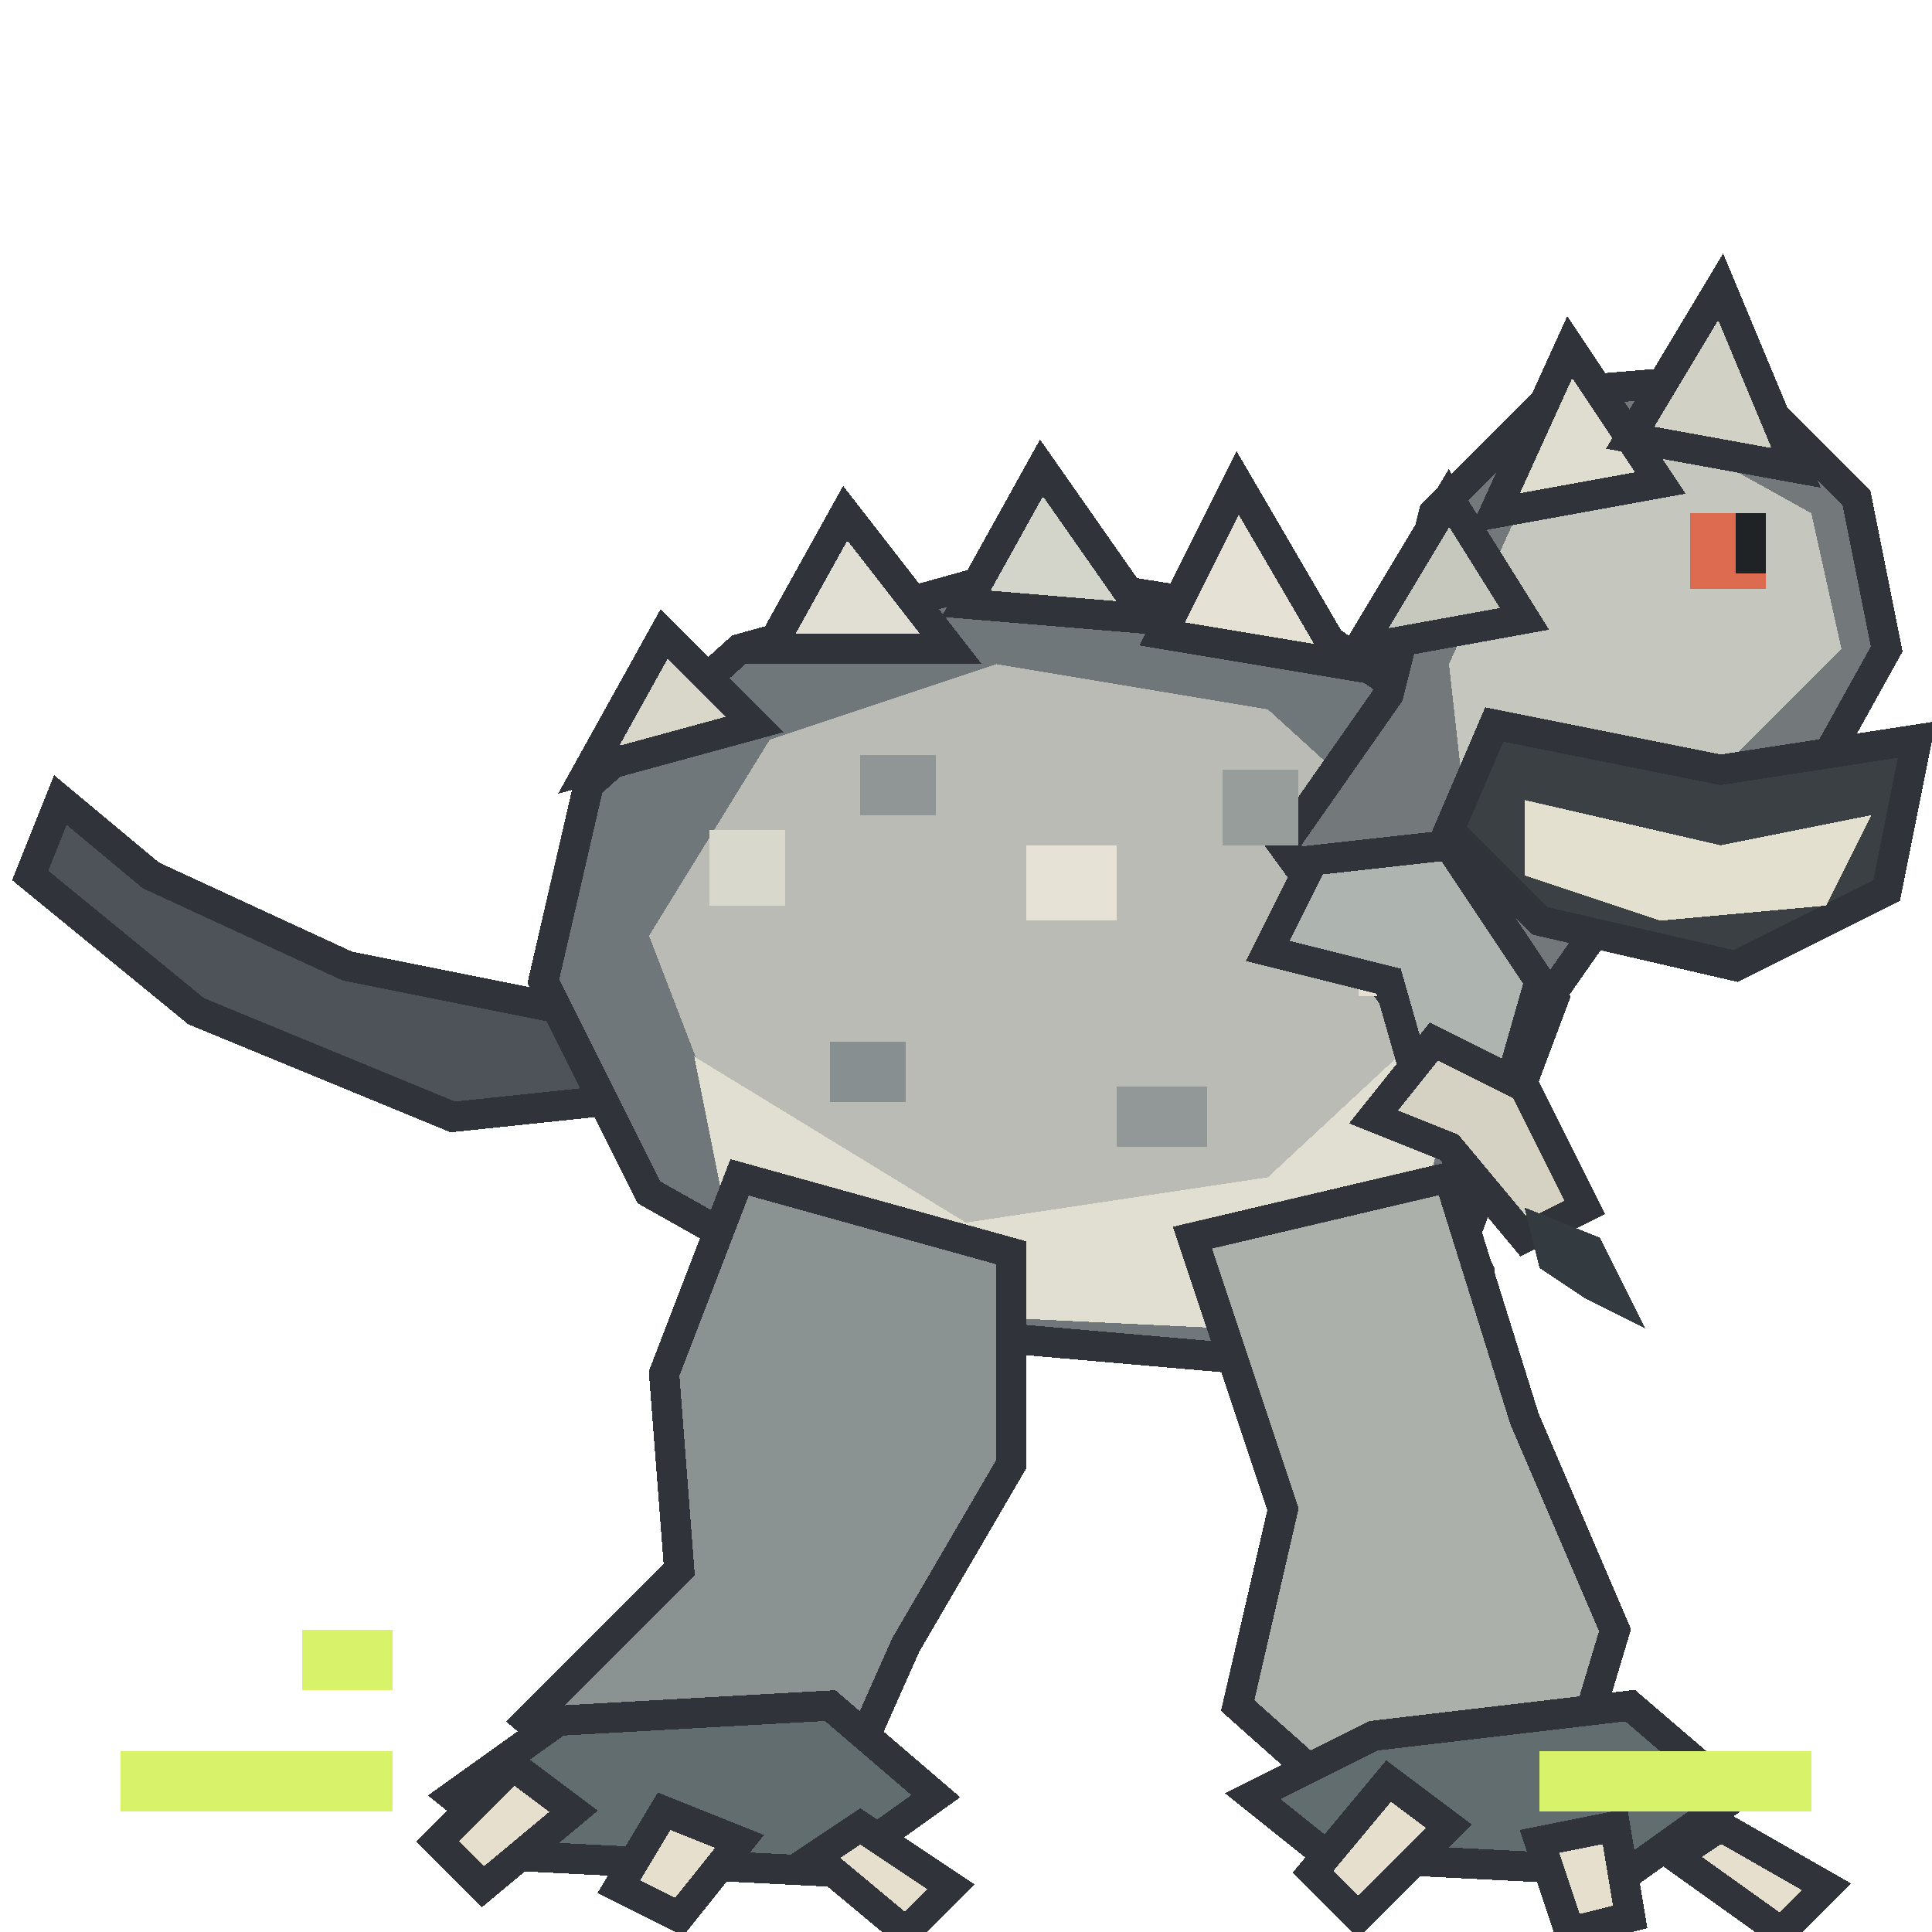
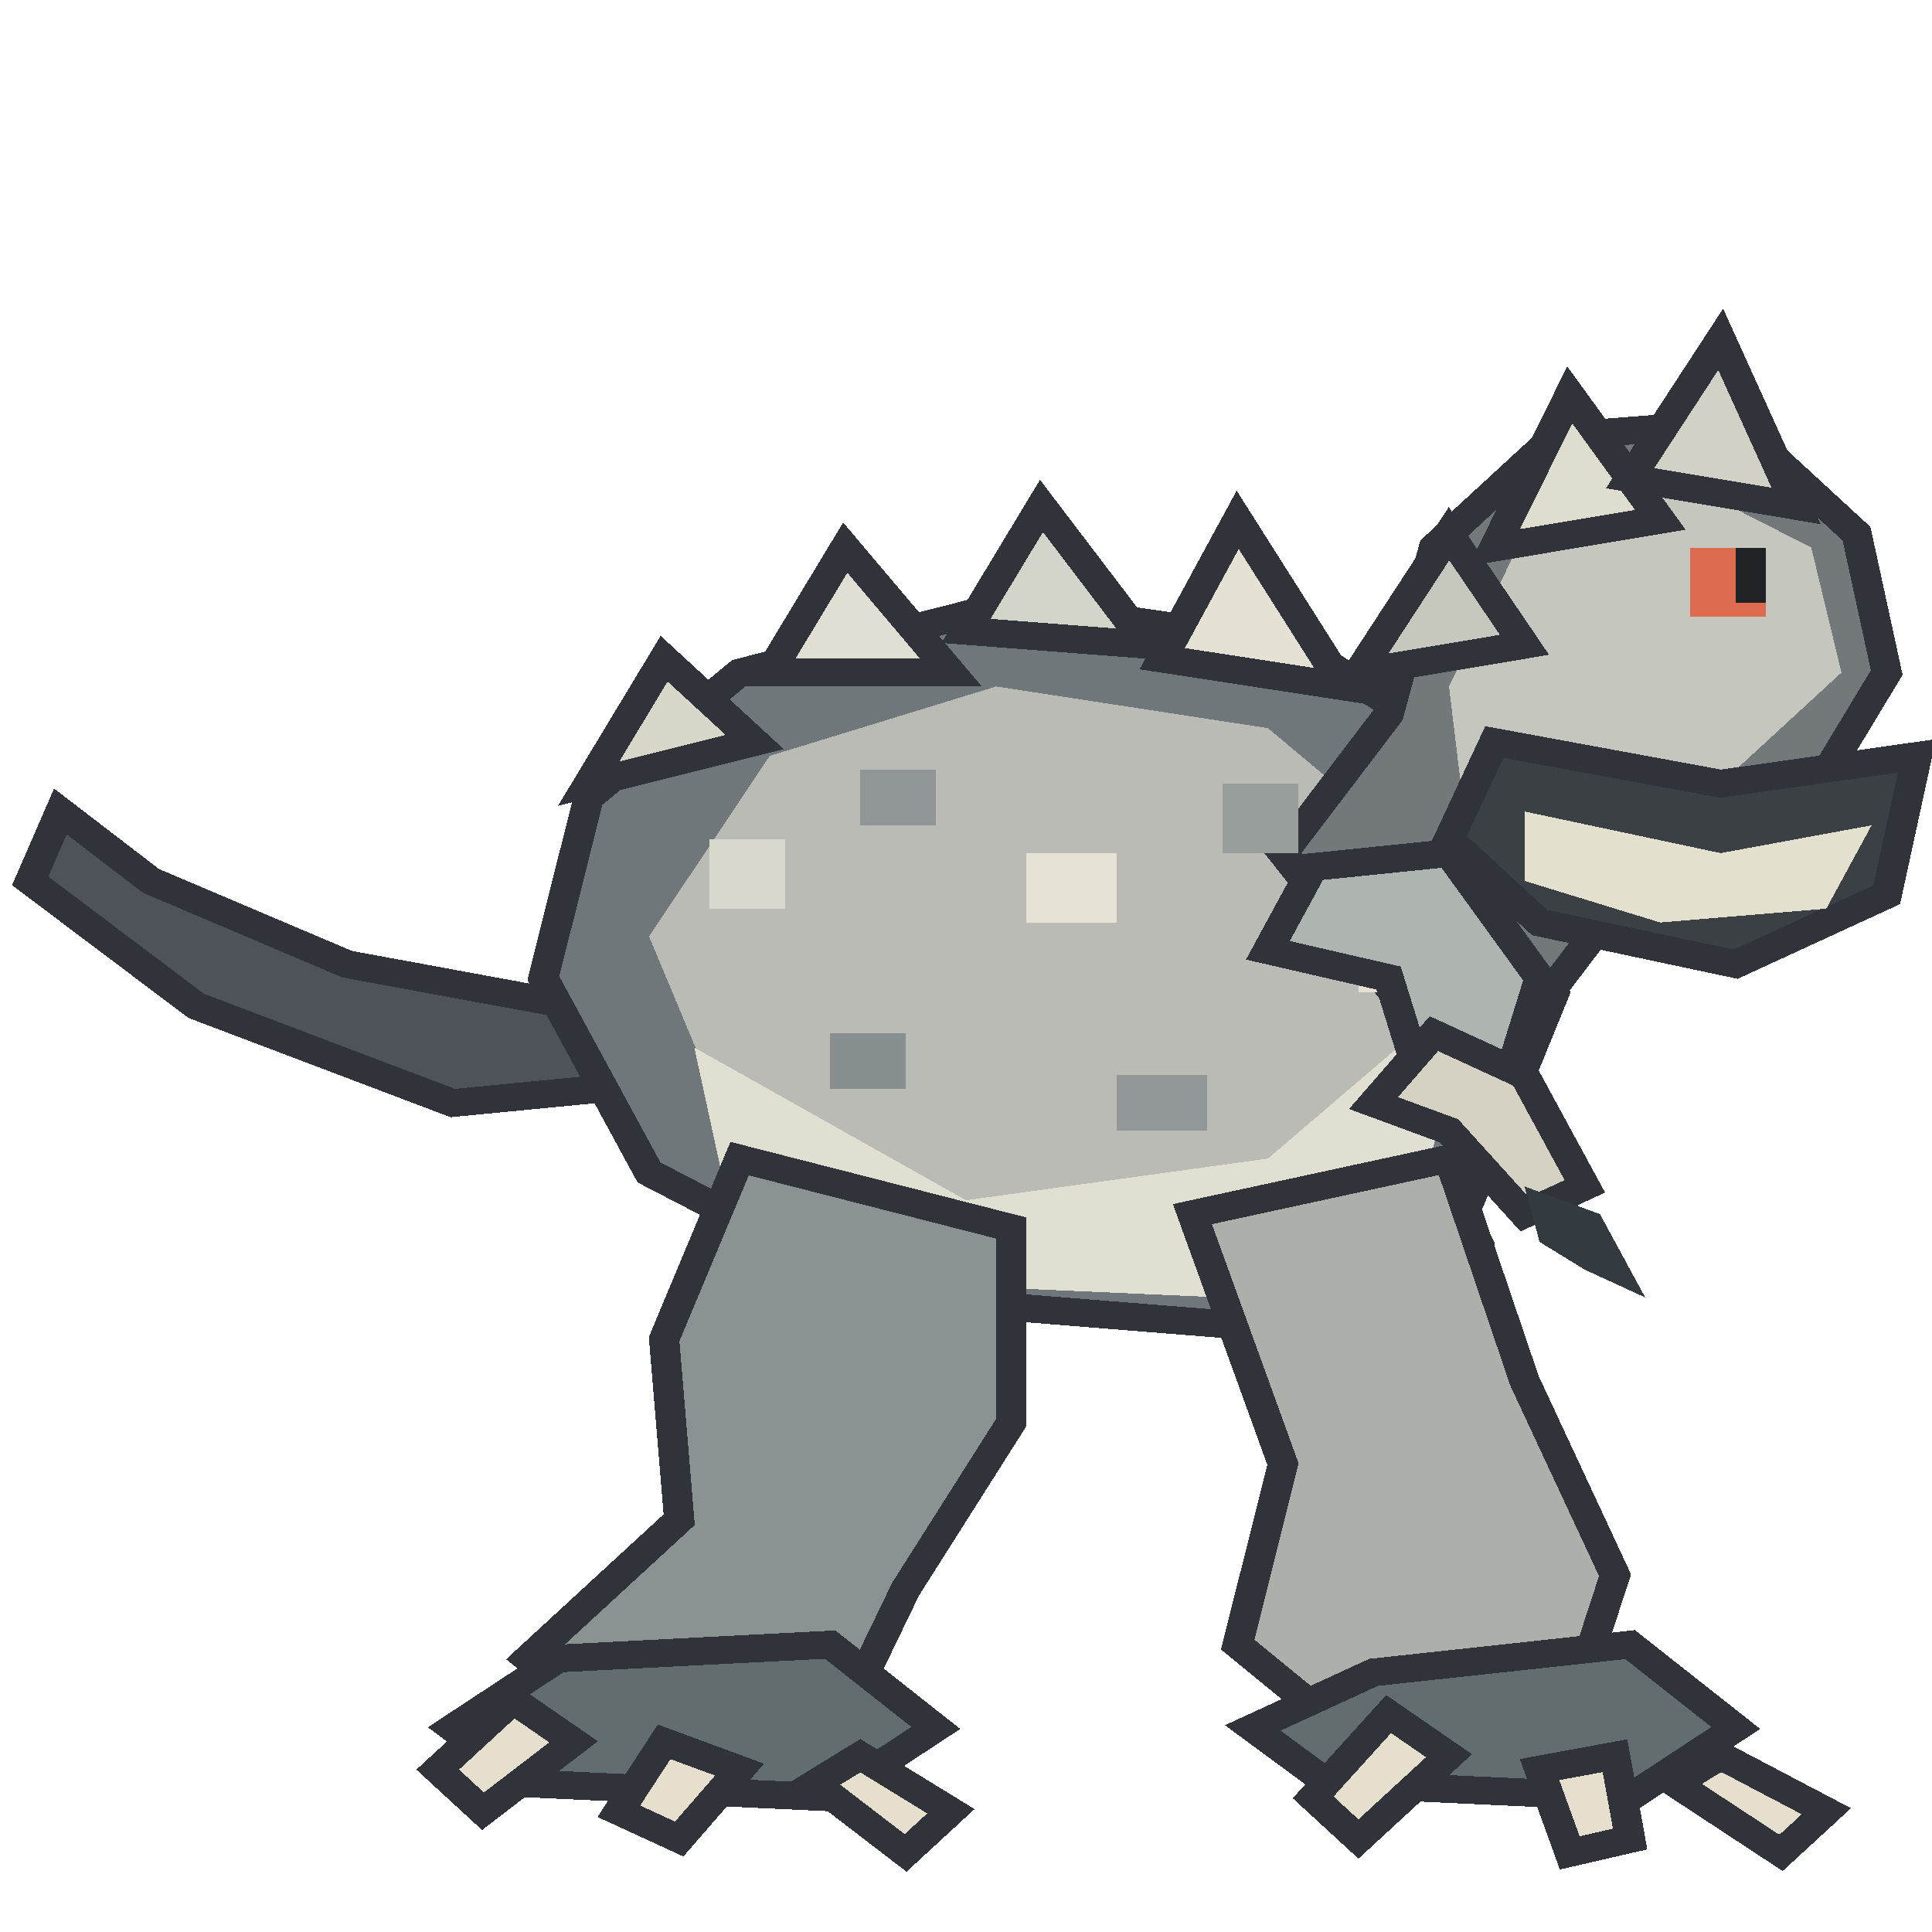
<svg xmlns="http://www.w3.org/2000/svg" data-pose="land" viewBox="0 0 128 128" shape-rendering="crispEdges" role="img" aria-label="Indominus Rex" data-character="Indominus Rex" data-species="Indominus rex hybrid" data-origin="Jurassic World" data-anatomy="massive pale theropod elongated skull dorsal osteoderms powerful hindlimbs">
-   <g stroke="#30343a" stroke-width="2" stroke-linejoin="miter">
-     <polygon points="53,63 38,67 23,64 10,58 4,53 2,58 13,67 30,74 49,72 62,68" fill="#4d5358" />
-     <polygon points="36,65 39,52 49,43 67,38 86,41 99,50 103,66 97,82 82,90 59,88 43,79" fill="#70777a" />
-     <polygon points="43,62 51,49 66,44 84,47 95,57 96,72 83,83 62,83 48,75" fill="#b9bbb4" stroke="none" />
-     <polygon points="46,70 64,81 84,78 98,65 94,81 81,88 60,87 48,80" fill="#e1dfd2" stroke="none" />
-     <polygon points="85,56 92,46 95,34 103,26 115,25 123,33 125,43 120,52 109,57 102,67 93,67" fill="#73797b" />
-     <polygon points="96,44 101,33 111,29 120,34 122,43 115,50 103,55 97,53" fill="#c5c6bd" stroke="none" />
-     <polygon points="99,48 114,51 127,49 125,59 115,64 102,61 96,55" fill="#3a4044" />
-     <polygon points="101,53 114,56 124,54 121,60 110,61 101,58" fill="#e4e0d0" stroke="none" />
-     <polygon points="39,51 44,42 50,48" fill="#d9d7c9" />
-     <polygon points="51,43 56,34 63,43" fill="#e1dfd3" />
-     <polygon points="64,40 69,31 76,41" fill="#d4d5ca" />
-     <polygon points="77,42 82,32 89,44" fill="#e5e1d4" />
-     <polygon points="90,43 96,33 101,41" fill="#c6c7bd" />
-     <polygon points="99,34 104,23 110,32" fill="#dfddd0" />
-     <polygon points="108,29 114,19 119,31" fill="#d1d1c6" />
-     <rect x="47" y="55" width="5" height="5" fill="#d9d8cc" stroke="none" />
-     <rect x="57" y="50" width="5" height="4" fill="#8f9695" stroke="none" />
-     <rect x="68" y="56" width="6" height="5" fill="#e6e2d5" stroke="none" />
-     <rect x="81" y="51" width="5" height="5" fill="#969d9b" stroke="none" />
-     <rect x="90" y="61" width="5" height="5" fill="#e5e0d3" stroke="none" />
-     <rect x="55" y="69" width="5" height="4" fill="#878f91" stroke="none" />
-     <rect x="74" y="72" width="6" height="4" fill="#929897" stroke="none" />
-     <polygon points="87,57 96,56 102,65 100,72 94,72 92,65 84,63" fill="#aeb4b0" />
-     <polygon points="95,69 101,72 105,80 101,82 96,76 91,74" fill="#d5d2c4" />
-     <polygon points="101,80 106,82 109,88 105,86 102,84" fill="#343b40" stroke="none" />
-     <polygon points="96,78 99,84 99,90 95,85 93,81" fill="#343b40" stroke="none" />
-     <rect x="112" y="34" width="5" height="5" fill="#dc6b50" stroke="none" />
-     <rect x="115" y="34" width="2" height="4" fill="#202326" stroke="none" />
-   </g>
-   <g stroke="#30343a" stroke-width="2" stroke-linejoin="miter">
-     <polygon points="49,78 67,83 67,97 60,109 56,118 42,120 35,114 45,104 44,91" fill="#8b9392" />
-     <polygon points="79,82 96,78 101,94 107,108 104,118 91,121 82,113 85,100" fill="#abb0ab" />
-     <polygon points="37,114 55,113 62,119 55,124 35,123 30,119" fill="#626d70" />
-     <polygon points="91,115 108,113 115,119 108,124 88,123 83,119" fill="#626d70" />
-     <polygon points="38,120 32,125 29,122 34,117" fill="#e6dfce" />
-     <polygon points="49,122 45,127 41,125 44,120" fill="#e6dfce" />
-     <polygon points="57,121 63,125 60,128 54,123" fill="#e6dfce" />
-     <polygon points="96,121 90,127 87,124 92,118" fill="#e6dfce" />
-     <polygon points="107,121 108,127 104,128 102,122" fill="#e6dfce" />
-     <polygon points="114,121 121,125 118,128 111,123" fill="#e6dfce" />
-   </g>
-   <g data-motion-accent="landing" shape-rendering="crispEdges">
-     <path d="M8 116h18v4H8zM102 116h18v4h-18zM20 108h6v4h-6z" fill="#d8f36a" />
+   <g data-pose-transform="land" transform="translate(0 5) scale(1 .92)">
+     <g stroke="#30343a" stroke-width="2" stroke-linejoin="miter">
+       <polygon points="53,63 38,67 23,64 10,58 4,53 2,58 13,67 30,74 49,72 62,68" fill="#4d5358" />
+       <polygon points="36,65 39,52 49,43 67,38 86,41 99,50 103,66 97,82 82,90 59,88 43,79" fill="#70777a" />
+       <polygon points="43,62 51,49 66,44 84,47 95,57 96,72 83,83 62,83 48,75" fill="#b9bbb4" stroke="none" />
+       <polygon points="46,70 64,81 84,78 98,65 94,81 81,88 60,87 48,80" fill="#e1dfd2" stroke="none" />
+       <polygon points="85,56 92,46 95,34 103,26 115,25 123,33 125,43 120,52 109,57 102,67 93,67" fill="#73797b" />
+       <polygon points="96,44 101,33 111,29 120,34 122,43 115,50 103,55 97,53" fill="#c5c6bd" stroke="none" />
+       <polygon points="99,48 114,51 127,49 125,59 115,64 102,61 96,55" fill="#3a4044" />
+       <polygon points="101,53 114,56 124,54 121,60 110,61 101,58" fill="#e4e0d0" stroke="none" />
+       <polygon points="39,51 44,42 50,48" fill="#d9d7c9" />
+       <polygon points="51,43 56,34 63,43" fill="#e1dfd3" />
+       <polygon points="64,40 69,31 76,41" fill="#d4d5ca" />
+       <polygon points="77,42 82,32 89,44" fill="#e5e1d4" />
+       <polygon points="90,43 96,33 101,41" fill="#c6c7bd" />
+       <polygon points="99,34 104,23 110,32" fill="#dfddd0" />
+       <polygon points="108,29 114,19 119,31" fill="#d1d1c6" />
+       <rect x="47" y="55" width="5" height="5" fill="#d9d8cc" stroke="none" />
+       <rect x="57" y="50" width="5" height="4" fill="#8f9695" stroke="none" />
+       <rect x="68" y="56" width="6" height="5" fill="#e6e2d5" stroke="none" />
+       <rect x="81" y="51" width="5" height="5" fill="#969d9b" stroke="none" />
+       <rect x="90" y="61" width="5" height="5" fill="#e5e0d3" stroke="none" />
+       <rect x="55" y="69" width="5" height="4" fill="#878f91" stroke="none" />
+       <rect x="74" y="72" width="6" height="4" fill="#929897" stroke="none" />
+       <polygon points="87,57 96,56 102,65 100,72 94,72 92,65 84,63" fill="#aeb4b0" />
+       <polygon points="95,69 101,72 105,80 101,82 96,76 91,74" fill="#d5d2c4" />
+       <polygon points="101,80 106,82 109,88 105,86 102,84" fill="#343b40" stroke="none" />
+       <polygon points="96,78 99,84 99,90 95,85 93,81" fill="#343b40" stroke="none" />
+       <rect x="112" y="34" width="5" height="5" fill="#dc6b50" stroke="none" />
+       <rect x="115" y="34" width="2" height="4" fill="#202326" stroke="none" />
+     </g>
+     <g stroke="#30343a" stroke-width="2" stroke-linejoin="miter">
+       <polygon points="49,78 67,83 67,97 60,109 56,118 42,120 35,114 45,104 44,91" fill="#8b9392" />
+       <polygon points="79,82 96,78 101,94 107,108 104,118 91,121 82,113 85,100" fill="#abb0ab" />
+       <polygon points="37,114 55,113 62,119 55,124 35,123 30,119" fill="#626d70" />
+       <polygon points="91,115 108,113 115,119 108,124 88,123 83,119" fill="#626d70" />
+       <polygon points="38,120 32,125 29,122 34,117" fill="#e6dfce" />
+       <polygon points="49,122 45,127 41,125 44,120" fill="#e6dfce" />
+       <polygon points="57,121 63,125 60,128 54,123" fill="#e6dfce" />
+       <polygon points="96,121 90,127 87,124 92,118" fill="#e6dfce" />
+       <polygon points="107,121 108,127 104,128 102,122" fill="#e6dfce" />
+       <polygon points="114,121 121,125 118,128 111,123" fill="#e6dfce" />
+     </g>
  </g>
</svg>
